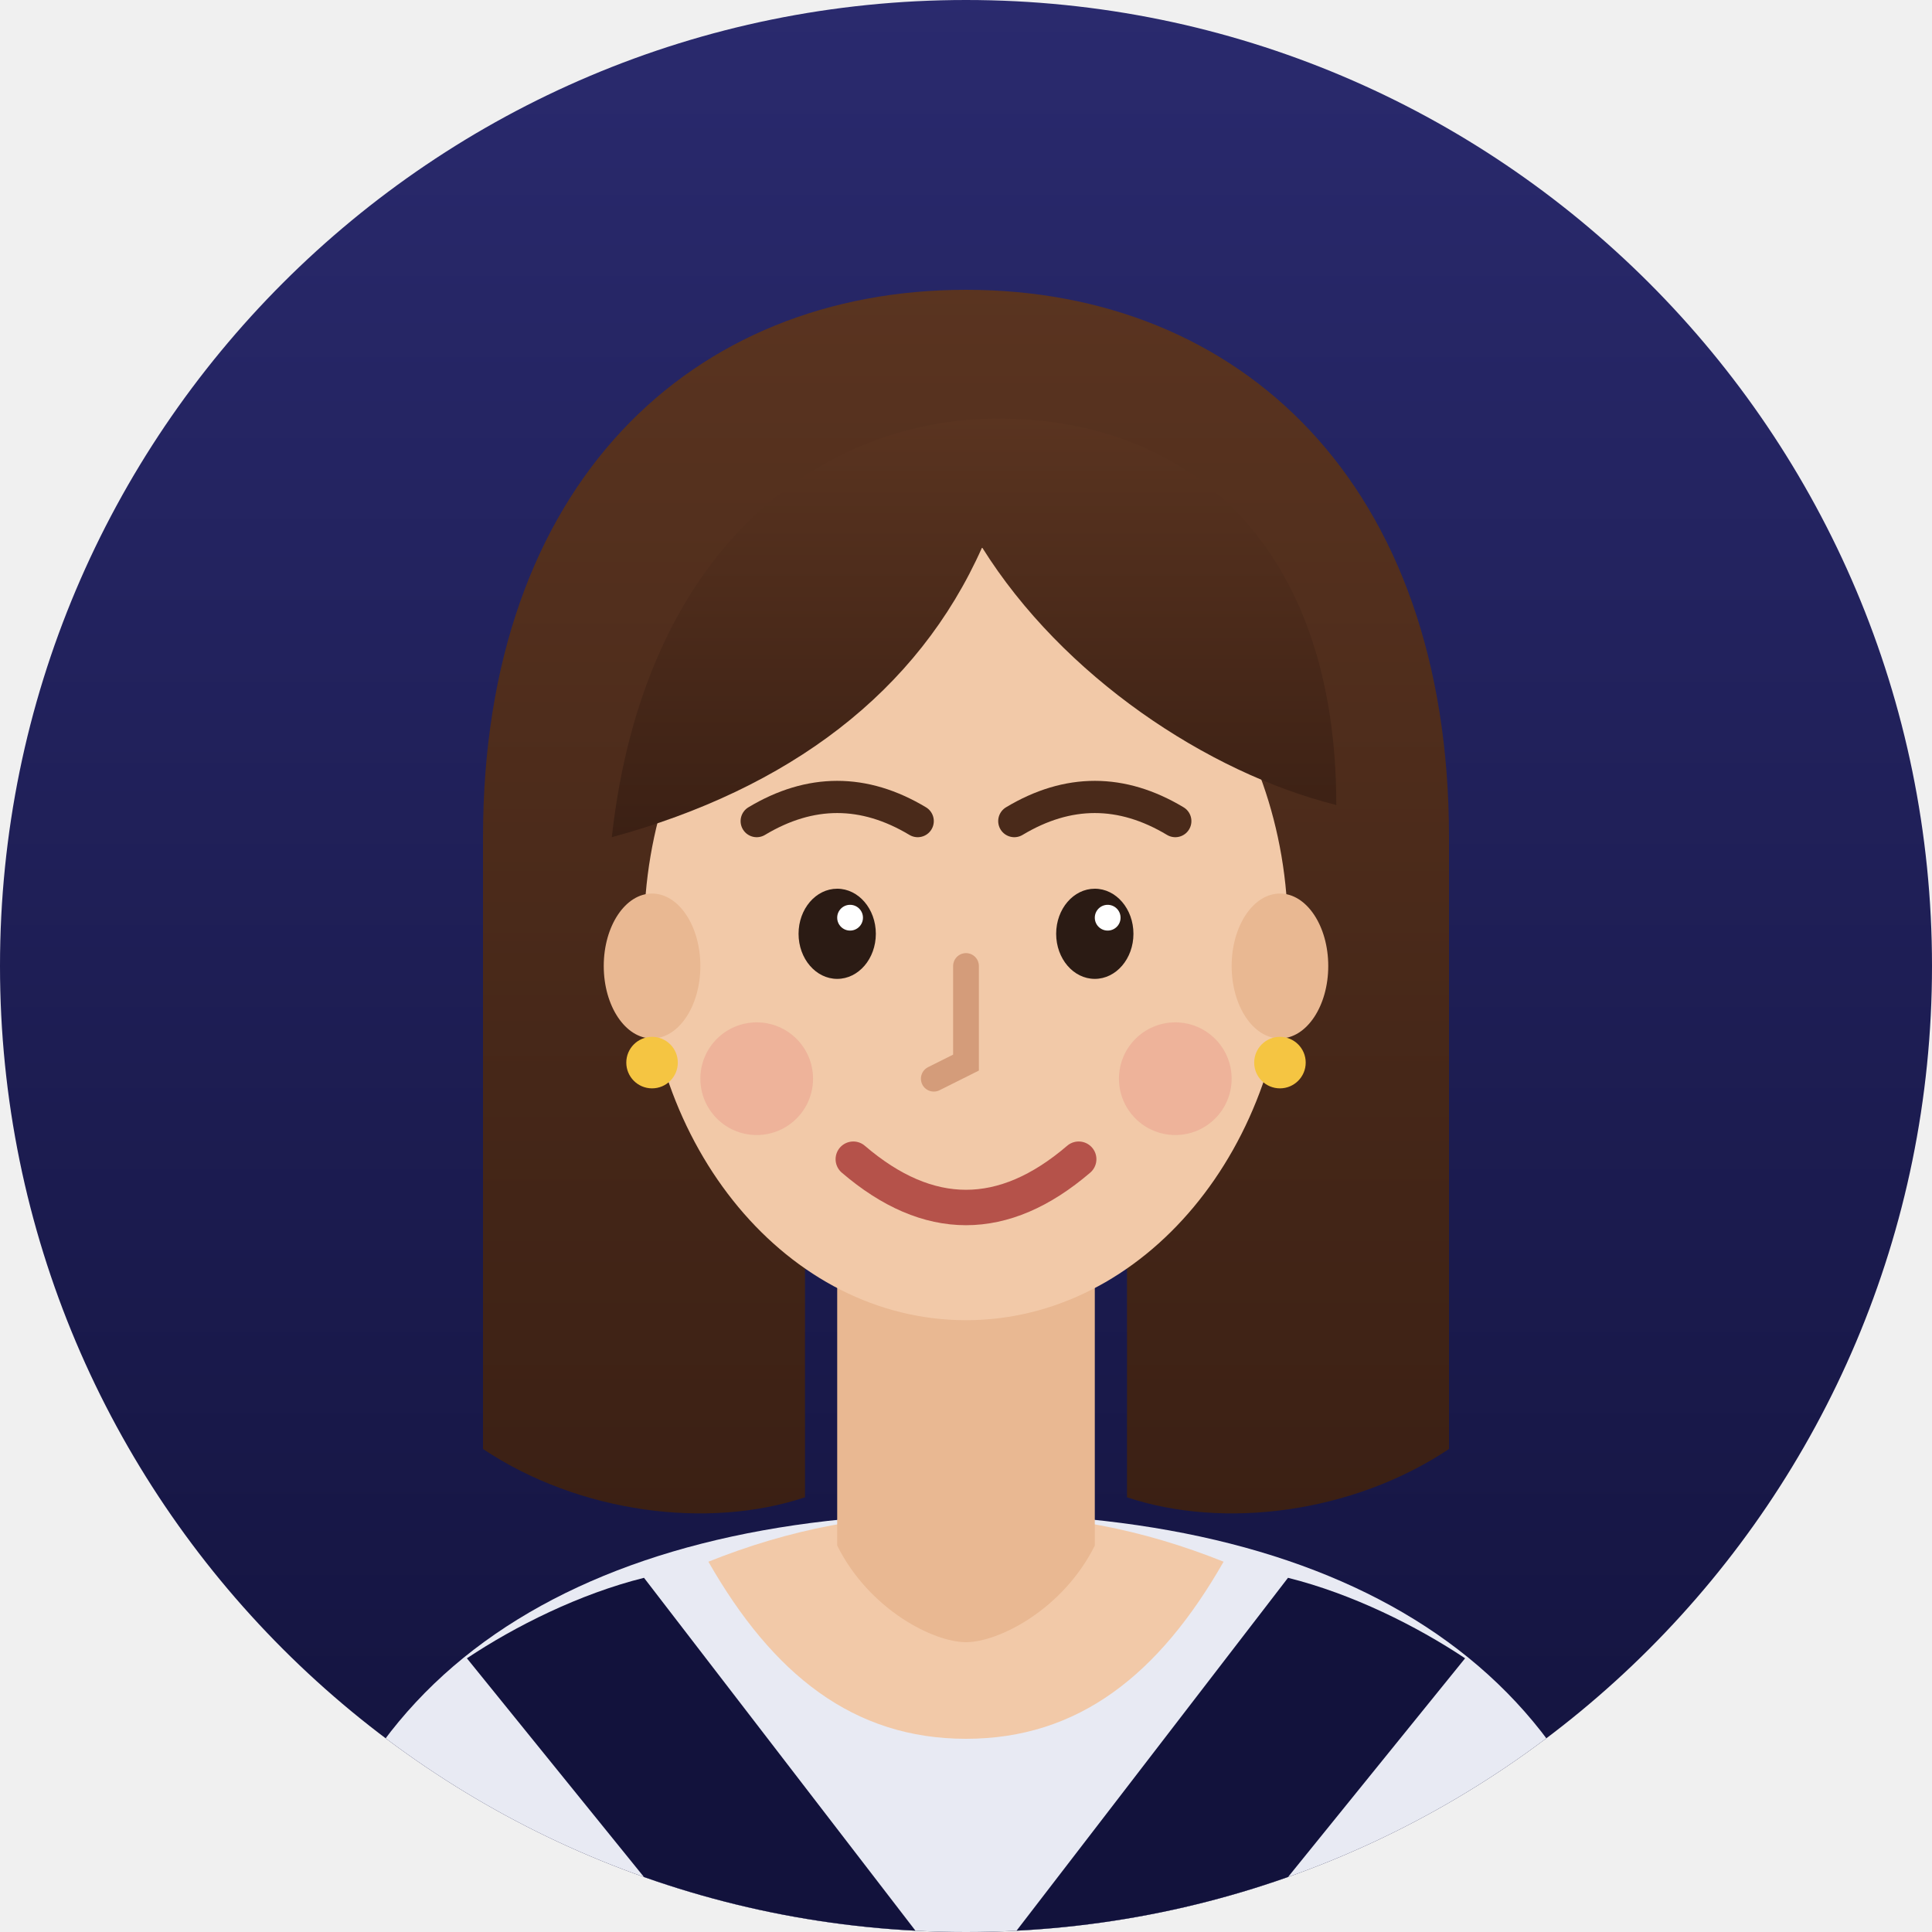
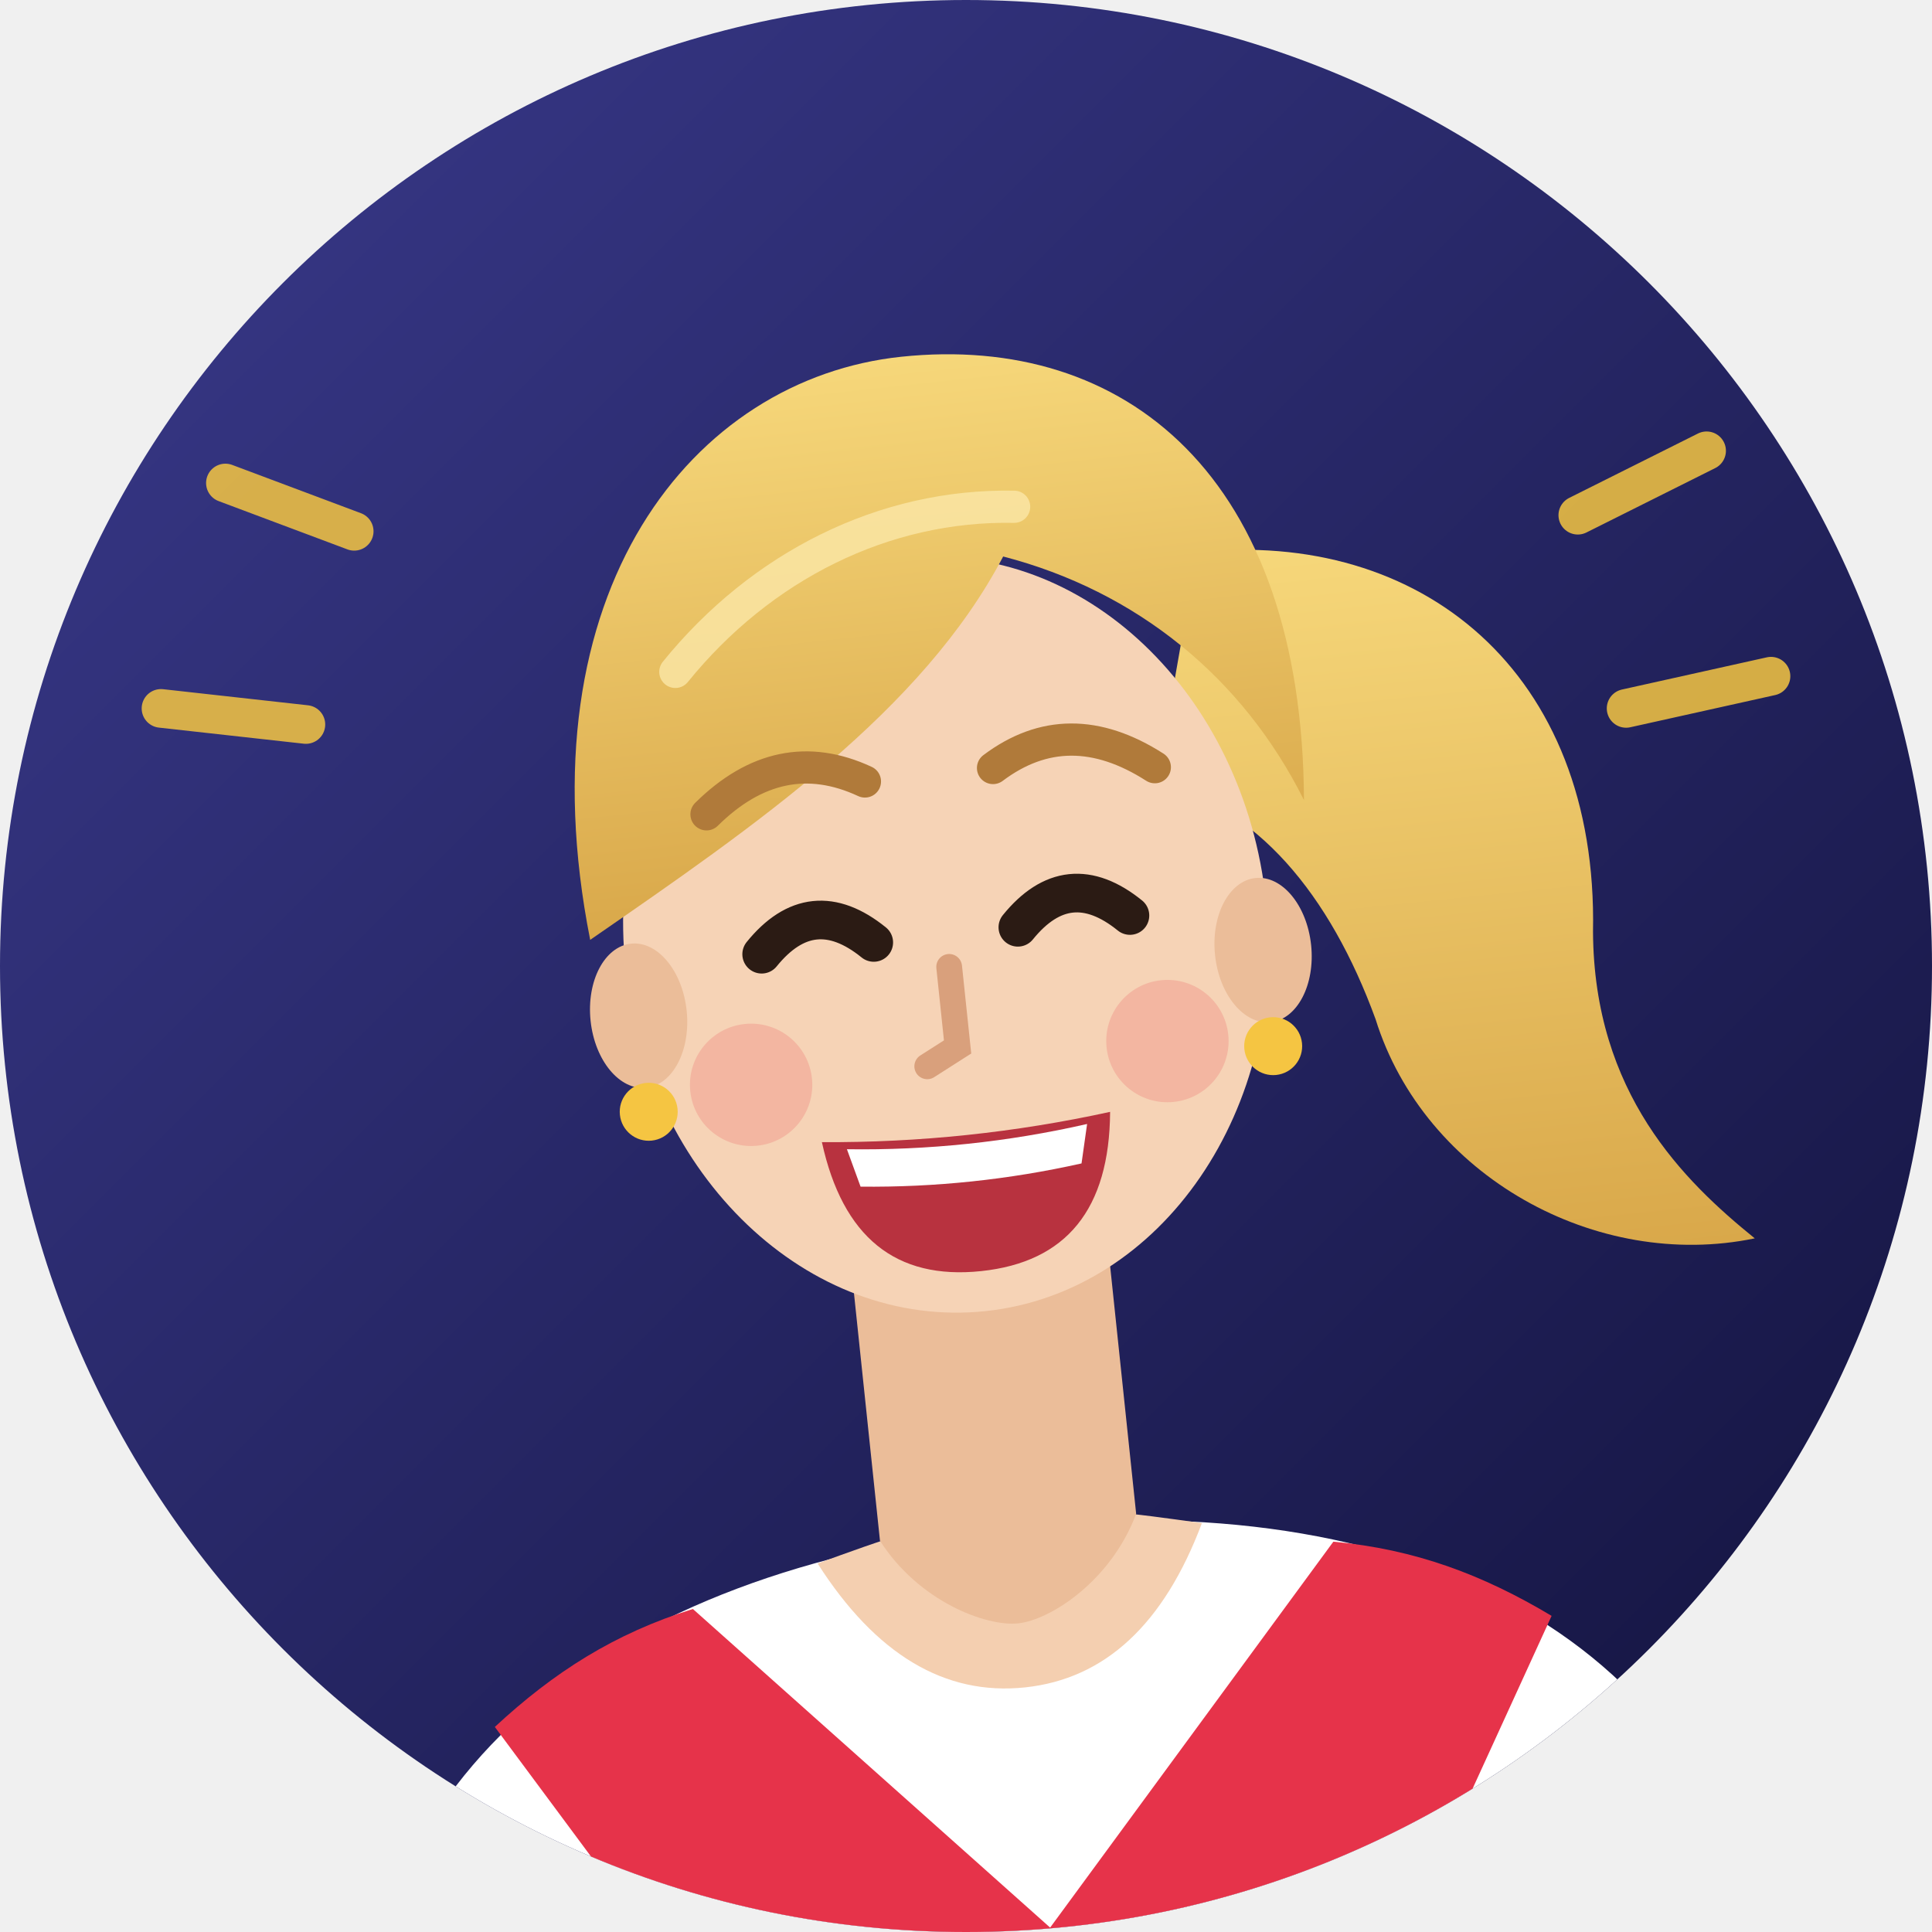
<svg xmlns="http://www.w3.org/2000/svg" viewBox="0 0 120 120">
  <defs>
    <clipPath id="c">
      <circle cx="60" cy="60" r="60" />
    </clipPath>
-     <linearGradient id="bg" x1="0" y1="0" x2="0" y2="1">
-       <stop offset="0" stop-color="#2a2a6e" />
+     <linearGradient id="bg" x1="0" y1="0" x2="1" y2="1">
+       <stop offset="0" stop-color="#3a3a8c" />
      <stop offset="1" stop-color="#12123c" />
    </linearGradient>
    <linearGradient id="hair" x1="0" y1="0" x2="0" y2="1">
-       <stop offset="0" stop-color="#5a3420" />
-       <stop offset="1" stop-color="#3b2014" />
+       <stop offset="0" stop-color="#f6d77a" />
+       <stop offset="1" stop-color="#d9a84a" />
    </linearGradient>
  </defs>
  <g clip-path="url(#c)">
    <rect width="120" height="120" fill="url(#bg)" />
-     <path d="M30 52c0-22 13-34 30-34s30 12 30 34v38c-6 4-14 5-20 3V60H50v33c-6 2-14 1-20-3z" fill="url(#hair)" />
-     <path d="M18 124c2-20 18-30 42-30s40 10 42 30z" fill="#e8eaf3" />
-     <path d="M44 97c4 7 9 11 16 11s12-4 16-11c-5-2-10-3-16-3s-11 1-16 3z" fill="#f2c9a8" />
-     <path d="M40 98l20 26 20-26c4 1 8 3 11 5L74 124H46L29 103c3-2 7-4 11-5z" fill="#12123c" />
-     <path d="M52 78h16v18c-2 4-6 6-8 6s-6-2-8-6z" fill="#e9b892" />
-     <ellipse cx="60" cy="58" rx="20" ry="24" fill="#f2c9a8" />
-     <ellipse cx="40.5" cy="60" rx="3" ry="4.5" fill="#e9b892" />
-     <ellipse cx="79.5" cy="60" rx="3" ry="4.5" fill="#e9b892" />
-     <path d="M38 52c2-18 13-26 24-26 12 0 21 8 21 24-8-2-17-8-22-16-4 9-12 15-23 18z" fill="url(#hair)" />
-     <path d="M47 51q5-3 10 0M63 51q5-3 10 0" stroke="#4a2a1a" stroke-width="2" fill="none" stroke-linecap="round" />
-     <ellipse cx="52" cy="58" rx="2.4" ry="2.8" fill="#2b1b14" />
-     <ellipse cx="68" cy="58" rx="2.4" ry="2.8" fill="#2b1b14" />
-     <circle cx="52.8" cy="57" r=".8" fill="#fff" />
-     <circle cx="68.8" cy="57" r=".8" fill="#fff" />
-     <circle cx="47" cy="67" r="3.5" fill="#e89a8a" opacity=".45" />
-     <circle cx="73" cy="67" r="3.5" fill="#e89a8a" opacity=".45" />
-     <path d="M60 60v6l-2 1" stroke="#d49c7a" stroke-width="1.6" fill="none" stroke-linecap="round" />
-     <path d="M53 72q7 6 14 0" stroke="#b5524a" stroke-width="2.2" fill="none" stroke-linecap="round" />
-     <circle cx="40.5" cy="66" r="1.6" fill="#f5c542" />
-     <circle cx="79.5" cy="66" r="1.6" fill="#f5c542" />
+     <path d="M14 30l8 3M10 44l9 1M106 28l-8 4M110 42l-9 2" stroke="#f5c542" stroke-width="2.4" stroke-linecap="round" opacity=".85" />
+     <g transform="rotate(-6 60 70)">
+       <path d="M78 36c14 0 24 10 22 26-1 10 4 16 8 20-10 1-20-6-22-16-2-8-6-14-12-16z" fill="url(#hair)" />
+       <path d="M16 126c2-20 19-31 44-31s42 11 44 31z" fill="#ffffff" />
+       <path d="M40 98l20 22 20-22c5 1 9 3 13 6l-13 22H40L27 104c4-3 8-5 13-6z" fill="#e6334a" />
+       <path d="M48 96c3 6 7 9 12 9s9-3 12-9c-4-1-8-2-12-2s-8 1-12 2z" fill="#f4cfb0" />
+       <path d="M52 78h16v17c-2 4-6 6-8 6s-6-2-8-6z" fill="#ebbd99" />
+       <ellipse cx="60" cy="58" rx="20" ry="23.5" fill="#f6d3b6" />
+       <ellipse cx="40.5" cy="61" rx="3" ry="4.5" fill="#ebbd99" />
+       <ellipse cx="79.5" cy="61" rx="3" ry="4.5" fill="#ebbd99" />
+       <path d="M38 56c-2-22 10-34 23-34 14 0 24 10 22 30-3-8-9-14-17-17-6 9-17 15-28 21z" fill="url(#hair)" />
+       <path d="M45 40c6-6 14-9 22-8" stroke="#fbe7a8" stroke-width="2" fill="none" stroke-linecap="round" opacity=".8" />
+       <path d="M46 49q5-4 10-1M64 48q5-3 10 1" stroke="#b07a3a" stroke-width="2" fill="none" stroke-linecap="round" />
+       <path d="M48.5 58q3.5-3.5 7 0M64.5 58q3.5-3.5 7 0" stroke="#2b1b14" stroke-width="2.4" fill="none" stroke-linecap="round" />
+       <circle cx="47" cy="66" r="3.8" fill="#f09a8c" opacity=".5" />
+       <circle cx="73" cy="66" r="3.8" fill="#f09a8c" opacity=".5" />
+       <path d="M60 60v5l-2 1" stroke="#d9a07c" stroke-width="1.6" fill="none" stroke-linecap="round" />
+       <path d="M51 70q9 1 18 0q-1 9-9 9t-9-9z" fill="#b8323f" />
+       <path d="M52.5 70.6q7.5.9 15 0l-.6 2.4q-6.9.8-13.8 0z" fill="#fff" />
+       <circle cx="40.5" cy="67" r="1.8" fill="#f5c542" />
+       <circle cx="79.5" cy="67" r="1.8" fill="#f5c542" />
+     </g>
  </g>
</svg>
